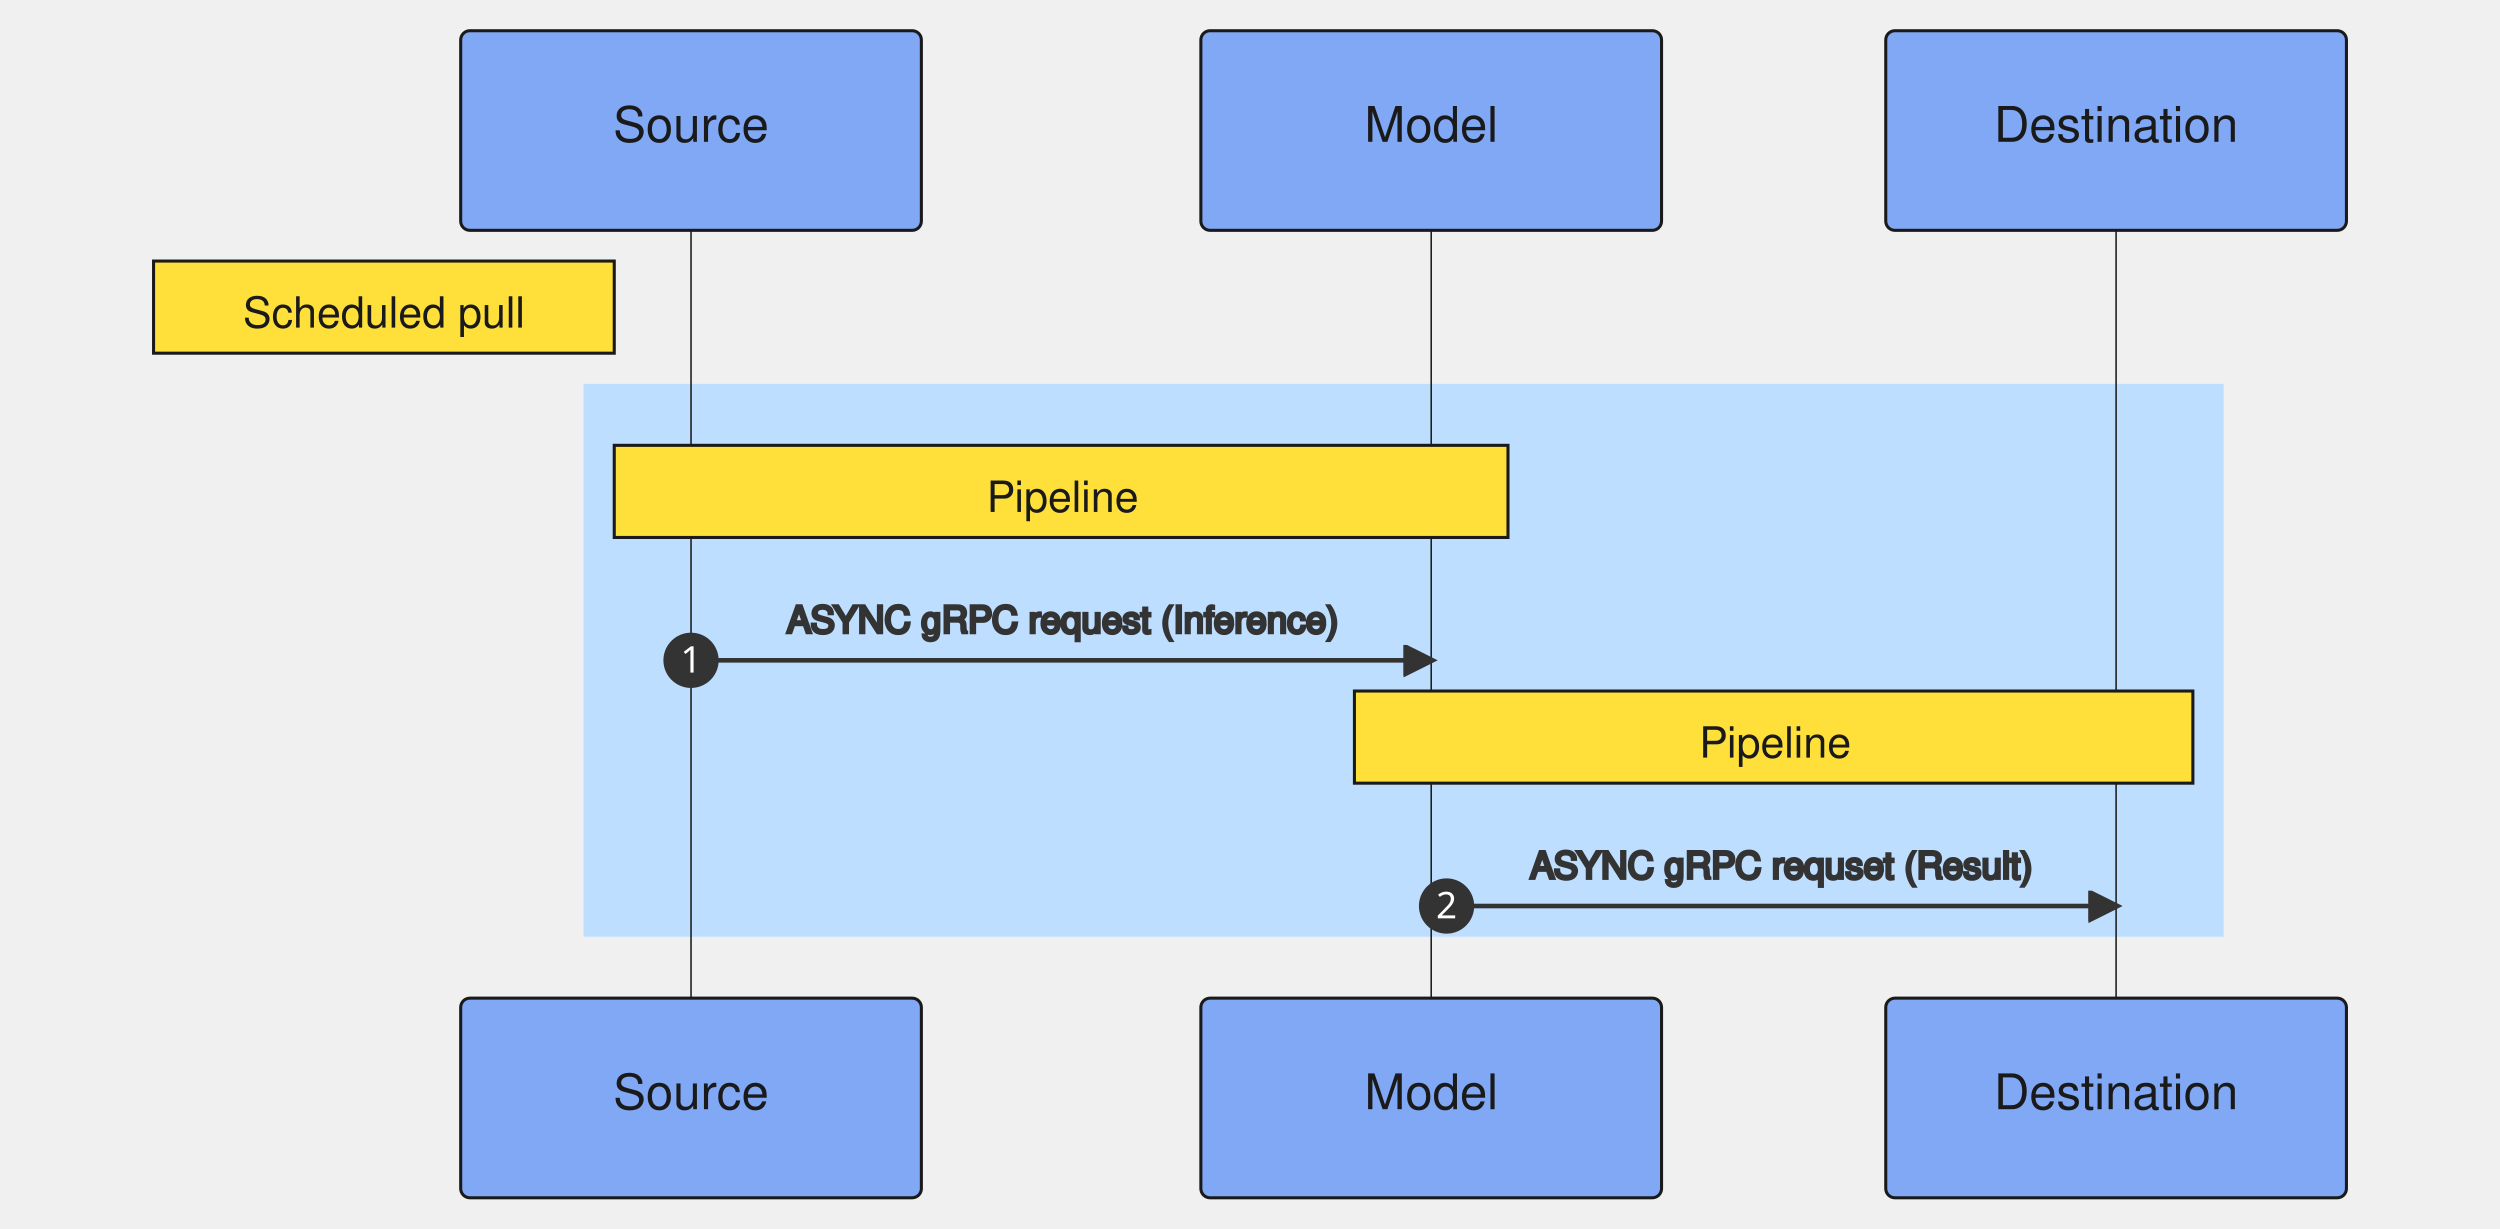
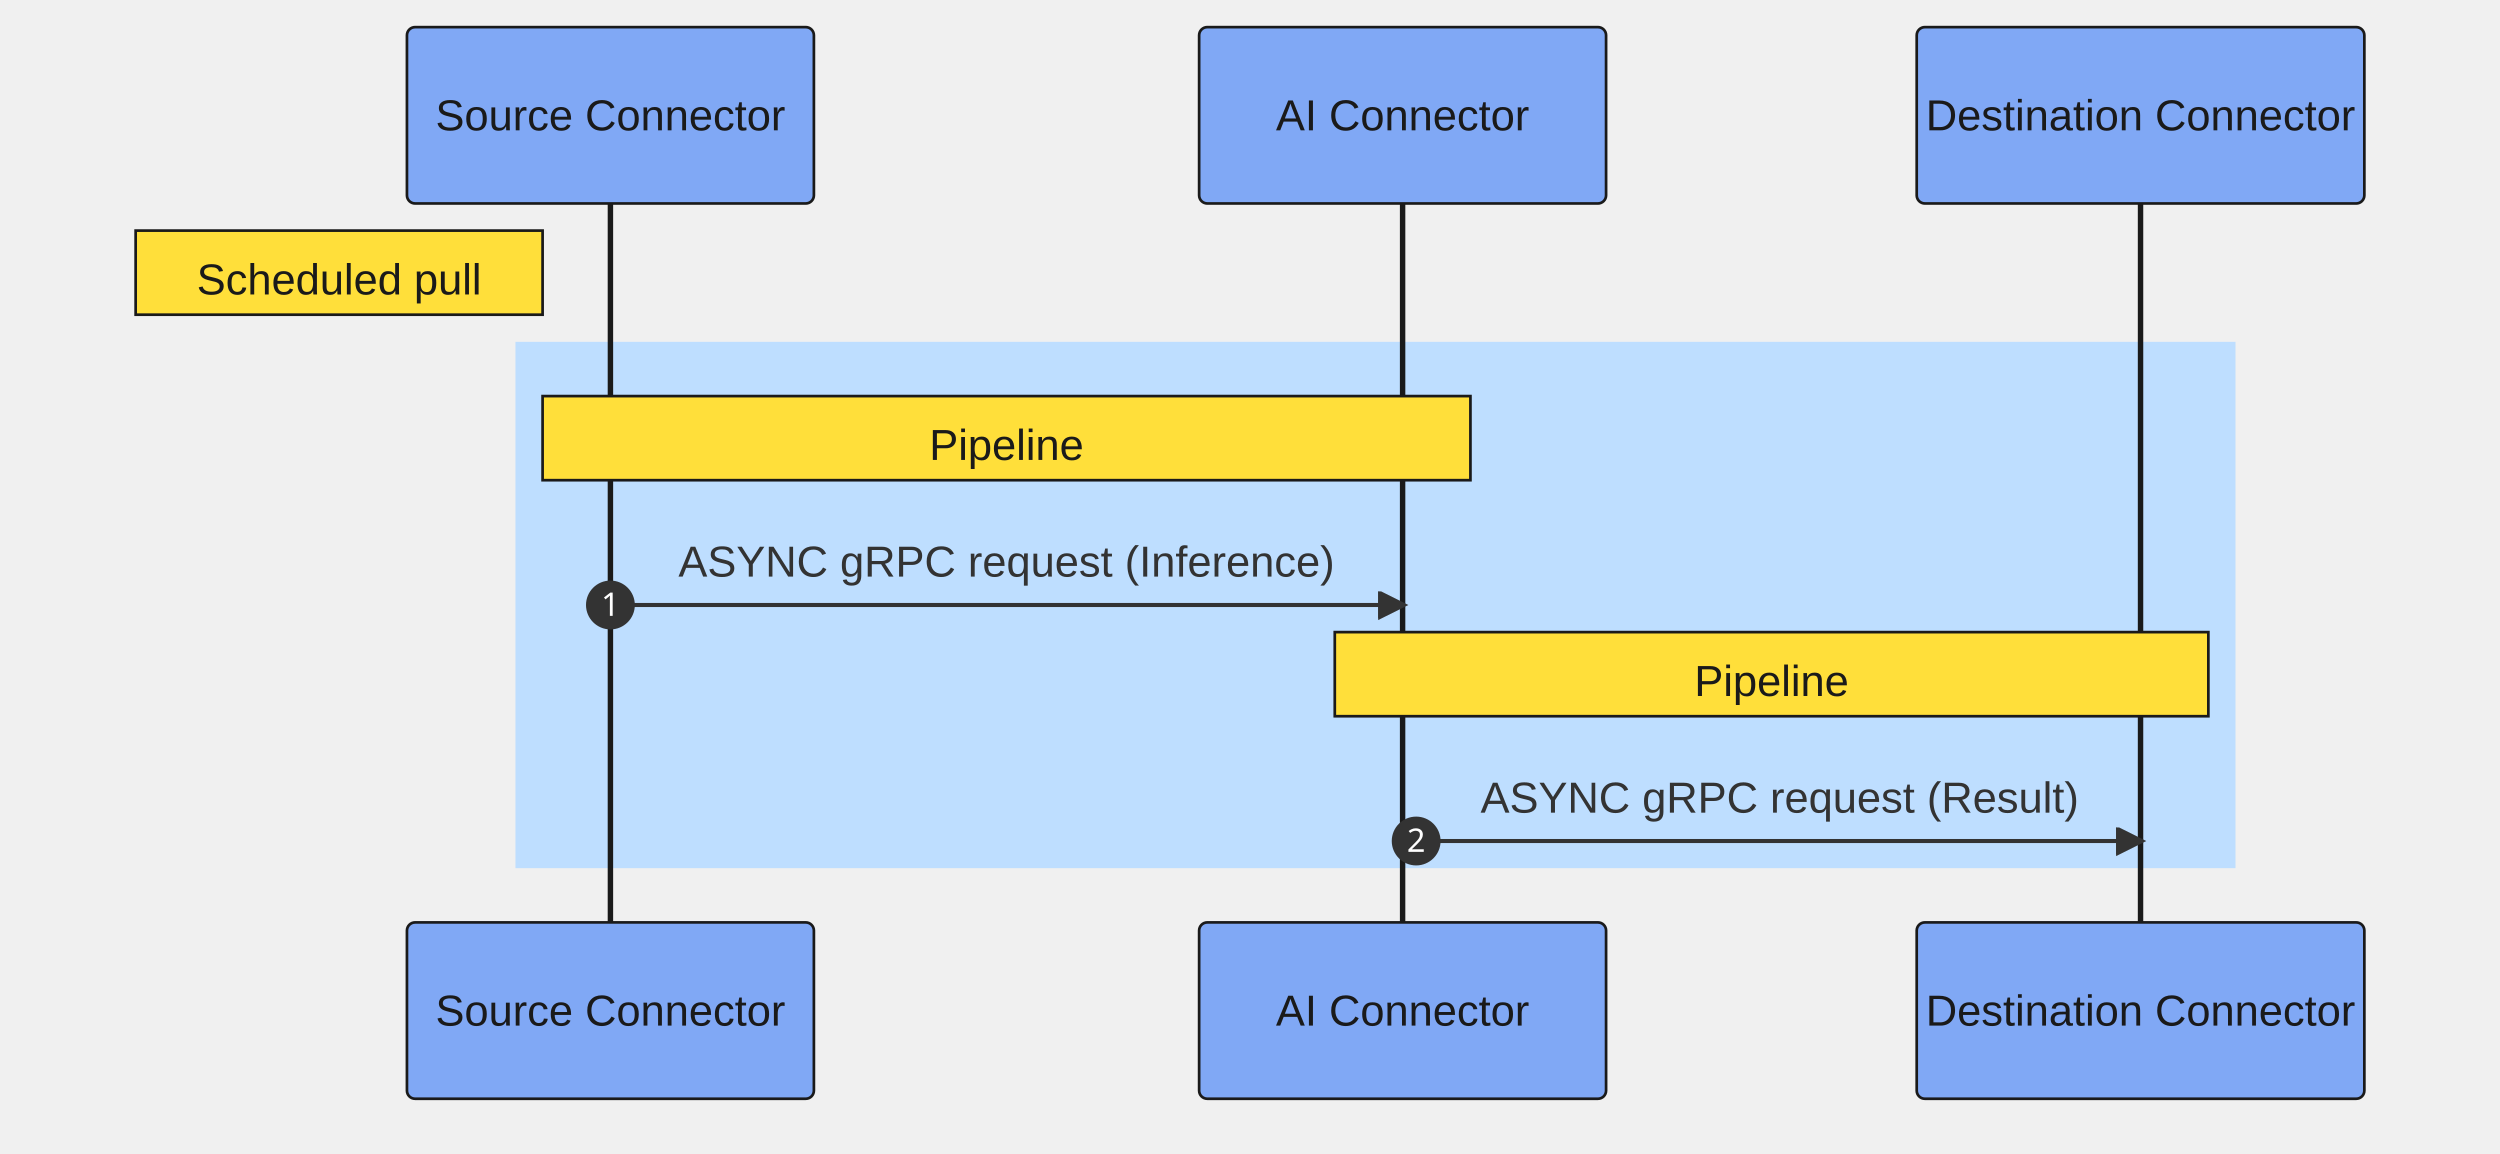
- <svg xmlns="http://www.w3.org/2000/svg" id="mermaid-1659622198386" width="100%" height="400" style="max-width: 814px;" viewBox="-150 -10 814 400">
-   <rect x="40" y="115" fill="rgb(190, 222, 255)" width="534" height="180" class="rect" />
-   <style>#mermaid-1659622198386{background-color:white;}#mermaid-1659622198386{font-family:"trebuchet ms",verdana,arial,sans-serif;font-size:16px;fill:#1A1A1A;}#mermaid-1659622198386 .error-icon{fill:#552222;}#mermaid-1659622198386 .error-text{fill:#552222;stroke:#552222;}#mermaid-1659622198386 .edge-thickness-normal{stroke-width:2px;}#mermaid-1659622198386 .edge-thickness-thick{stroke-width:3.5px;}#mermaid-1659622198386 .edge-pattern-solid{stroke-dasharray:0;}#mermaid-1659622198386 .edge-pattern-dashed{stroke-dasharray:3;}#mermaid-1659622198386 .edge-pattern-dotted{stroke-dasharray:2;}#mermaid-1659622198386 .marker{fill:#1A1A1A;stroke:#1A1A1A;}#mermaid-1659622198386 .marker.cross{stroke:#1A1A1A;}#mermaid-1659622198386 svg{font-family:"trebuchet ms",verdana,arial,sans-serif;font-size:16px;}#mermaid-1659622198386 .actor{stroke:#1A1A1A;fill:#80A8F5;}#mermaid-1659622198386 text.actor &gt; tspan{fill:#1A1A1A;stroke:none;}#mermaid-1659622198386 .actor-line{stroke:#1A1A1A;}#mermaid-1659622198386 .messageLine0{stroke-width:1.5;stroke-dasharray:none;stroke:#333;}#mermaid-1659622198386 .messageLine1{stroke-width:1.5;stroke-dasharray:2,2;stroke:#333;}#mermaid-1659622198386 #arrowhead path{fill:#333;stroke:#333;}#mermaid-1659622198386 .sequenceNumber{fill:#FFFFFF;}#mermaid-1659622198386 #sequencenumber{fill:#333;}#mermaid-1659622198386 #crosshead path{fill:#333;stroke:#333;}#mermaid-1659622198386 .messageText{fill:#333;stroke:#333;}#mermaid-1659622198386 .labelBox{stroke:hsl(259.626,59.777%,87.902%);fill:#ECECFF;}#mermaid-1659622198386 .labelText,#mermaid-1659622198386 .labelText &gt; tspan{fill:black;stroke:none;}#mermaid-1659622198386 .loopText,#mermaid-1659622198386 .loopText &gt; tspan{fill:black;stroke:none;}#mermaid-1659622198386 .loopLine{stroke-width:2px;stroke-dasharray:2,2;stroke:hsl(259.626,59.777%,87.902%);fill:hsl(259.626,59.777%,87.902%);}#mermaid-1659622198386 .note{stroke:#1A1A1A;fill:#FFDF3A;}#mermaid-1659622198386 .noteText,#mermaid-1659622198386 .noteText &gt; tspan{fill:#1A1A1A;stroke:none;}#mermaid-1659622198386 .activation0{fill:#28F67E;stroke:#1A1A1A;}#mermaid-1659622198386 .activation1{fill:#28F67E;stroke:#1A1A1A;}#mermaid-1659622198386 .activation2{fill:#28F67E;stroke:#1A1A1A;}#mermaid-1659622198386:root{--mermaid-font-family:"trebuchet ms",verdana,arial,sans-serif;}</style>
+ <svg xmlns="http://www.w3.org/2000/svg" aria-roledescription="sequence" role="graphics-document document" viewBox="-150 -10 921.5 425" style="max-width: 921.5px; background-color: white;" width="100%" id="my-svg">
+   <rect class="rect" height="194" width="634" fill="rgb(190, 222, 255)" y="116" x="40" />
+   <style>#my-svg{background-color:white;}#my-svg{font-family:"trebuchet ms",verdana,arial,sans-serif;font-size:16px;fill:#1A1A1A;}#my-svg .error-icon{fill:#552222;}#my-svg .error-text{fill:#552222;stroke:#552222;}#my-svg .edge-thickness-normal{stroke-width:2px;}#my-svg .edge-thickness-thick{stroke-width:3.5px;}#my-svg .edge-pattern-solid{stroke-dasharray:0;}#my-svg .edge-pattern-dashed{stroke-dasharray:3;}#my-svg .edge-pattern-dotted{stroke-dasharray:2;}#my-svg .marker{fill:#1A1A1A;stroke:#1A1A1A;}#my-svg .marker.cross{stroke:#1A1A1A;}#my-svg svg{font-family:"trebuchet ms",verdana,arial,sans-serif;font-size:16px;}#my-svg .actor{stroke:#1A1A1A;fill:#80A8F5;}#my-svg text.actor&gt;tspan{fill:#1A1A1A;stroke:none;}#my-svg .actor-line{stroke:#1A1A1A;}#my-svg .messageLine0{stroke-width:1.5;stroke-dasharray:none;stroke:#333;}#my-svg .messageLine1{stroke-width:1.5;stroke-dasharray:2,2;stroke:#333;}#my-svg #arrowhead path{fill:#333;stroke:#333;}#my-svg .sequenceNumber{fill:#FFFFFF;}#my-svg #sequencenumber{fill:#333;}#my-svg #crosshead path{fill:#333;stroke:#333;}#my-svg .messageText{fill:#333;stroke:none;}#my-svg .labelBox{stroke:hsl(259.626, 59.777%, 87.902%);fill:#ECECFF;}#my-svg .labelText,#my-svg .labelText&gt;tspan{fill:black;stroke:none;}#my-svg .loopText,#my-svg .loopText&gt;tspan{fill:black;stroke:none;}#my-svg .loopLine{stroke-width:2px;stroke-dasharray:2,2;stroke:hsl(259.626, 59.777%, 87.902%);fill:hsl(259.626, 59.777%, 87.902%);}#my-svg .note{stroke:#1A1A1A;fill:#FFDF3A;}#my-svg .noteText,#my-svg .noteText&gt;tspan{fill:#1A1A1A;stroke:none;}#my-svg .activation0{fill:#28F67E;stroke:#1A1A1A;}#my-svg .activation1{fill:#28F67E;stroke:#1A1A1A;}#my-svg .activation2{fill:#28F67E;stroke:#1A1A1A;}#my-svg .actorPopupMenu{position:absolute;}#my-svg .actorPopupMenuPanel{position:absolute;fill:#80A8F5;box-shadow:0px 8px 16px 0px rgba(0,0,0,0.2);filter:drop-shadow(3px 5px 2px rgb(0 0 0 / 0.4));}#my-svg .actor-man line{stroke:#1A1A1A;fill:#80A8F5;}#my-svg .actor-man circle,#my-svg line{stroke:#1A1A1A;fill:#80A8F5;stroke-width:2px;}#my-svg :root{--mermaid-font-family:"trebuchet ms",verdana,arial,sans-serif;}</style>
  <g />
+   <defs>
+     <symbol height="24" width="24" id="computer">
+       <path d="M2 2v13h20v-13h-20zm18 11h-16v-9h16v9zm-10.228 6l.466-1h3.524l.467 1h-4.457zm14.228 3h-24l2-6h2.104l-1.33 4h18.45l-1.297-4h2.073l2 6zm-5-10h-14v-7h14v7z" transform="scale(.5)" />
+     </symbol>
+   </defs>
+   <defs>
+     <symbol clip-rule="evenodd" fill-rule="evenodd" id="database">
+       <path d="M12.258.001l.256.004.255.005.253.008.251.01.249.012.247.015.246.016.242.019.241.02.239.023.236.024.233.027.231.028.229.031.225.032.223.034.22.036.217.038.214.04.211.041.208.043.205.045.201.046.198.048.194.05.191.051.187.053.183.054.18.056.175.057.172.059.168.06.163.061.16.063.155.064.15.066.074.033.073.033.071.034.07.034.069.035.068.035.067.035.066.035.064.036.064.036.062.036.06.036.06.037.058.037.058.037.055.038.055.038.053.038.052.038.051.039.05.039.048.039.047.039.045.04.044.04.043.04.041.04.04.041.039.041.037.041.036.041.034.041.033.042.032.042.03.042.029.042.027.042.026.043.024.043.023.043.021.043.02.043.018.044.017.043.015.044.013.044.012.044.011.045.009.044.007.045.006.045.004.045.002.045.001.045v17l-.001.045-.002.045-.004.045-.006.045-.007.045-.009.044-.011.045-.012.044-.013.044-.015.044-.017.043-.018.044-.02.043-.021.043-.023.043-.024.043-.026.043-.027.042-.029.042-.03.042-.032.042-.033.042-.034.041-.036.041-.037.041-.039.041-.04.041-.041.04-.043.04-.044.04-.045.04-.047.039-.048.039-.05.039-.051.039-.052.038-.053.038-.055.038-.055.038-.058.037-.058.037-.06.037-.06.036-.062.036-.064.036-.064.036-.066.035-.067.035-.068.035-.069.035-.07.034-.071.034-.073.033-.074.033-.15.066-.155.064-.16.063-.163.061-.168.06-.172.059-.175.057-.18.056-.183.054-.187.053-.191.051-.194.05-.198.048-.201.046-.205.045-.208.043-.211.041-.214.04-.217.038-.22.036-.223.034-.225.032-.229.031-.231.028-.233.027-.236.024-.239.023-.241.02-.242.019-.246.016-.247.015-.249.012-.251.01-.253.008-.255.005-.256.004-.258.001-.258-.001-.256-.004-.255-.005-.253-.008-.251-.01-.249-.012-.247-.015-.245-.016-.243-.019-.241-.02-.238-.023-.236-.024-.234-.027-.231-.028-.228-.031-.226-.032-.223-.034-.22-.036-.217-.038-.214-.04-.211-.041-.208-.043-.204-.045-.201-.046-.198-.048-.195-.05-.19-.051-.187-.053-.184-.054-.179-.056-.176-.057-.172-.059-.167-.06-.164-.061-.159-.063-.155-.064-.151-.066-.074-.033-.072-.033-.072-.034-.07-.034-.069-.035-.068-.035-.067-.035-.066-.035-.064-.036-.063-.036-.062-.036-.061-.036-.06-.037-.058-.037-.057-.037-.056-.038-.055-.038-.053-.038-.052-.038-.051-.039-.049-.039-.049-.039-.046-.039-.046-.04-.044-.04-.043-.04-.041-.04-.04-.041-.039-.041-.037-.041-.036-.041-.034-.041-.033-.042-.032-.042-.03-.042-.029-.042-.027-.042-.026-.043-.024-.043-.023-.043-.021-.043-.02-.043-.018-.044-.017-.043-.015-.044-.013-.044-.012-.044-.011-.045-.009-.044-.007-.045-.006-.045-.004-.045-.002-.045-.001-.045v-17l.001-.045.002-.045.004-.045.006-.045.007-.045.009-.044.011-.045.012-.044.013-.044.015-.044.017-.043.018-.044.02-.043.021-.043.023-.043.024-.043.026-.043.027-.042.029-.042.03-.042.032-.042.033-.042.034-.041.036-.041.037-.041.039-.041.04-.041.041-.04.043-.04.044-.04.046-.04.046-.039.049-.039.049-.039.051-.039.052-.038.053-.038.055-.038.056-.038.057-.037.058-.037.06-.037.061-.036.062-.036.063-.036.064-.036.066-.035.067-.035.068-.035.069-.035.07-.034.072-.034.072-.033.074-.033.151-.066.155-.064.159-.063.164-.061.167-.06.172-.059.176-.057.179-.056.184-.054.187-.053.19-.051.195-.05.198-.048.201-.046.204-.045.208-.043.211-.041.214-.04.217-.038.22-.036.223-.034.226-.032.228-.031.231-.028.234-.027.236-.024.238-.023.241-.02.243-.019.245-.016.247-.015.249-.012.251-.01.253-.008.255-.005.256-.004.258-.001.258.001zm-9.258 20.499v.01l.001.021.003.021.004.022.005.021.006.022.007.022.009.023.01.022.011.023.012.023.013.023.015.023.016.024.017.023.018.024.019.024.021.024.022.025.023.024.024.025.052.049.056.05.061.051.066.051.07.051.075.051.079.052.084.052.088.052.092.052.097.052.102.051.105.052.11.052.114.051.119.051.123.051.127.05.131.05.135.05.139.048.144.049.147.047.152.047.155.047.16.045.163.045.167.043.171.043.176.041.178.041.183.039.187.039.19.037.194.035.197.035.202.033.204.031.209.03.212.029.216.027.219.025.222.024.226.021.23.02.233.018.236.016.24.015.243.012.246.01.249.008.253.005.256.004.259.001.26-.001.257-.004.254-.005.25-.008.247-.011.244-.012.241-.014.237-.016.233-.018.231-.021.226-.021.224-.024.22-.026.216-.027.212-.028.21-.031.205-.031.202-.034.198-.034.194-.036.191-.037.187-.039.183-.04.179-.04.175-.042.172-.043.168-.044.163-.045.16-.046.155-.046.152-.047.148-.048.143-.049.139-.049.136-.05.131-.05.126-.05.123-.051.118-.052.114-.051.11-.052.106-.052.101-.052.096-.052.092-.052.088-.053.083-.051.079-.052.074-.052.07-.051.065-.051.06-.051.056-.05.051-.05.023-.024.023-.025.021-.024.02-.024.019-.024.018-.024.017-.024.015-.023.014-.024.013-.023.012-.023.01-.023.01-.022.008-.022.006-.022.006-.022.004-.022.004-.021.001-.021.001-.021v-4.127l-.077.055-.08.053-.083.054-.085.053-.087.052-.09.052-.093.051-.095.05-.097.05-.1.049-.102.049-.105.048-.106.047-.109.047-.111.046-.114.045-.115.045-.118.044-.12.043-.122.042-.124.042-.126.041-.128.04-.13.04-.132.038-.134.038-.135.037-.138.037-.139.035-.142.035-.143.034-.144.033-.147.032-.148.031-.15.03-.151.03-.153.029-.154.027-.156.027-.158.026-.159.025-.161.024-.162.023-.163.022-.165.021-.166.02-.167.019-.169.018-.169.017-.171.016-.173.015-.173.014-.175.013-.175.012-.177.011-.178.01-.179.008-.179.008-.181.006-.182.005-.182.004-.184.003-.184.002h-.37l-.184-.002-.184-.003-.182-.004-.182-.005-.181-.006-.179-.008-.179-.008-.178-.01-.176-.011-.176-.012-.175-.013-.173-.014-.172-.015-.171-.016-.17-.017-.169-.018-.167-.019-.166-.02-.165-.021-.163-.022-.162-.023-.161-.024-.159-.025-.157-.026-.156-.027-.155-.027-.153-.029-.151-.03-.15-.03-.148-.031-.146-.032-.145-.033-.143-.034-.141-.035-.14-.035-.137-.037-.136-.037-.134-.038-.132-.038-.13-.04-.128-.04-.126-.041-.124-.042-.122-.042-.12-.044-.117-.043-.116-.045-.113-.045-.112-.046-.109-.047-.106-.047-.105-.048-.102-.049-.1-.049-.097-.05-.095-.05-.093-.052-.09-.051-.087-.052-.085-.053-.083-.054-.08-.054-.077-.054v4.127zm0-5.654v.011l.001.021.003.021.004.021.005.022.006.022.007.022.009.022.01.022.011.023.012.023.013.023.015.024.016.023.017.024.018.024.019.024.021.024.022.024.023.025.024.024.052.05.056.05.061.05.066.051.07.051.075.052.079.051.084.052.088.052.092.052.097.052.102.052.105.052.11.051.114.051.119.052.123.05.127.051.131.05.135.049.139.049.144.048.147.048.152.047.155.046.16.045.163.045.167.044.171.042.176.042.178.04.183.04.187.038.19.037.194.036.197.034.202.033.204.032.209.03.212.028.216.027.219.025.222.024.226.022.23.02.233.018.236.016.24.014.243.012.246.01.249.008.253.006.256.003.259.001.26-.001.257-.003.254-.006.25-.008.247-.01.244-.012.241-.015.237-.016.233-.018.231-.02.226-.022.224-.024.22-.025.216-.027.212-.029.21-.03.205-.032.202-.033.198-.035.194-.036.191-.037.187-.039.183-.039.179-.041.175-.042.172-.043.168-.044.163-.045.16-.045.155-.047.152-.047.148-.048.143-.048.139-.05.136-.049.131-.05.126-.051.123-.051.118-.051.114-.052.11-.052.106-.052.101-.052.096-.052.092-.052.088-.052.083-.052.079-.052.074-.051.07-.052.065-.051.06-.05.056-.051.051-.049.023-.025.023-.024.021-.025.02-.024.019-.024.018-.024.017-.024.015-.023.014-.023.013-.024.012-.022.01-.023.01-.023.008-.022.006-.022.006-.022.004-.021.004-.022.001-.021.001-.021v-4.139l-.077.054-.08.054-.083.054-.085.052-.087.053-.09.051-.093.051-.095.051-.097.05-.1.049-.102.049-.105.048-.106.047-.109.047-.111.046-.114.045-.115.044-.118.044-.12.044-.122.042-.124.042-.126.041-.128.04-.13.039-.132.039-.134.038-.135.037-.138.036-.139.036-.142.035-.143.033-.144.033-.147.033-.148.031-.15.03-.151.03-.153.028-.154.028-.156.027-.158.026-.159.025-.161.024-.162.023-.163.022-.165.021-.166.02-.167.019-.169.018-.169.017-.171.016-.173.015-.173.014-.175.013-.175.012-.177.011-.178.009-.179.009-.179.007-.181.007-.182.005-.182.004-.184.003-.184.002h-.37l-.184-.002-.184-.003-.182-.004-.182-.005-.181-.007-.179-.007-.179-.009-.178-.009-.176-.011-.176-.012-.175-.013-.173-.014-.172-.015-.171-.016-.17-.017-.169-.018-.167-.019-.166-.02-.165-.021-.163-.022-.162-.023-.161-.024-.159-.025-.157-.026-.156-.027-.155-.028-.153-.028-.151-.03-.15-.03-.148-.031-.146-.033-.145-.033-.143-.033-.141-.035-.14-.036-.137-.036-.136-.037-.134-.038-.132-.039-.13-.039-.128-.04-.126-.041-.124-.042-.122-.043-.12-.043-.117-.044-.116-.044-.113-.046-.112-.046-.109-.046-.106-.047-.105-.048-.102-.049-.1-.049-.097-.05-.095-.051-.093-.051-.09-.051-.087-.053-.085-.052-.083-.054-.08-.054-.077-.054v4.139zm0-5.666v.011l.001.02.003.022.004.021.005.022.006.021.007.022.009.023.01.022.011.023.012.023.013.023.015.023.016.024.017.024.018.023.019.024.021.025.022.024.023.024.024.025.052.05.056.05.061.05.066.051.07.051.075.052.079.051.084.052.088.052.092.052.097.052.102.052.105.051.11.052.114.051.119.051.123.051.127.05.131.05.135.05.139.049.144.048.147.048.152.047.155.046.16.045.163.045.167.043.171.043.176.042.178.04.183.04.187.038.19.037.194.036.197.034.202.033.204.032.209.03.212.028.216.027.219.025.222.024.226.021.23.02.233.018.236.017.24.014.243.012.246.01.249.008.253.006.256.003.259.001.26-.001.257-.003.254-.006.25-.008.247-.01.244-.013.241-.014.237-.016.233-.018.231-.02.226-.022.224-.024.22-.025.216-.027.212-.029.21-.03.205-.032.202-.033.198-.035.194-.036.191-.037.187-.039.183-.039.179-.041.175-.042.172-.043.168-.044.163-.045.16-.045.155-.047.152-.047.148-.048.143-.049.139-.049.136-.049.131-.051.126-.05.123-.051.118-.052.114-.051.11-.052.106-.052.101-.052.096-.052.092-.052.088-.052.083-.052.079-.052.074-.052.07-.051.065-.051.06-.051.056-.05.051-.049.023-.025.023-.025.021-.024.02-.024.019-.024.018-.024.017-.024.015-.023.014-.024.013-.023.012-.023.01-.022.01-.023.008-.022.006-.022.006-.022.004-.022.004-.021.001-.021.001-.021v-4.153l-.077.054-.08.054-.083.053-.085.053-.087.053-.09.051-.093.051-.095.051-.097.05-.1.049-.102.048-.105.048-.106.048-.109.046-.111.046-.114.046-.115.044-.118.044-.12.043-.122.043-.124.042-.126.041-.128.04-.13.039-.132.039-.134.038-.135.037-.138.036-.139.036-.142.034-.143.034-.144.033-.147.032-.148.032-.15.03-.151.03-.153.028-.154.028-.156.027-.158.026-.159.024-.161.024-.162.023-.163.023-.165.021-.166.02-.167.019-.169.018-.169.017-.171.016-.173.015-.173.014-.175.013-.175.012-.177.01-.178.01-.179.009-.179.007-.181.006-.182.006-.182.004-.184.003-.184.001-.185.001-.185-.001-.184-.001-.184-.003-.182-.004-.182-.006-.181-.006-.179-.007-.179-.009-.178-.01-.176-.01-.176-.012-.175-.013-.173-.014-.172-.015-.171-.016-.17-.017-.169-.018-.167-.019-.166-.02-.165-.021-.163-.023-.162-.023-.161-.024-.159-.024-.157-.026-.156-.027-.155-.028-.153-.028-.151-.03-.15-.03-.148-.032-.146-.032-.145-.033-.143-.034-.141-.034-.14-.036-.137-.036-.136-.037-.134-.038-.132-.039-.13-.039-.128-.041-.126-.041-.124-.041-.122-.043-.12-.043-.117-.044-.116-.044-.113-.046-.112-.046-.109-.046-.106-.048-.105-.048-.102-.048-.1-.05-.097-.049-.095-.051-.093-.051-.09-.052-.087-.052-.085-.053-.083-.053-.08-.054-.077-.054v4.153zm8.74-8.179l-.257.004-.254.005-.25.008-.247.011-.244.012-.241.014-.237.016-.233.018-.231.021-.226.022-.224.023-.22.026-.216.027-.212.028-.21.031-.205.032-.202.033-.198.034-.194.036-.191.038-.187.038-.183.04-.179.041-.175.042-.172.043-.168.043-.163.045-.16.046-.155.046-.152.048-.148.048-.143.048-.139.049-.136.05-.131.05-.126.051-.123.051-.118.051-.114.052-.11.052-.106.052-.101.052-.096.052-.092.052-.088.052-.083.052-.079.052-.074.051-.07.052-.065.051-.06.05-.056.05-.051.05-.023.025-.023.024-.021.024-.02.025-.019.024-.018.024-.017.023-.015.024-.014.023-.013.023-.012.023-.01.023-.01.022-.008.022-.006.023-.006.021-.004.022-.004.021-.001.021-.001.021.001.021.001.021.004.021.004.022.006.021.006.023.008.022.01.022.01.023.012.023.013.023.014.023.015.024.017.023.018.024.019.024.02.025.021.024.023.024.023.025.051.05.056.05.06.05.065.051.07.052.074.051.079.052.083.052.088.052.092.052.096.052.101.052.106.052.11.052.114.052.118.051.123.051.126.051.131.05.136.05.139.049.143.048.148.048.152.048.155.046.16.046.163.045.168.043.172.043.175.042.179.041.183.04.187.038.191.038.194.036.198.034.202.033.205.032.21.031.212.028.216.027.22.026.224.023.226.022.231.021.233.018.237.016.241.014.244.012.247.011.25.008.254.005.257.004.26.001.26-.001.257-.004.254-.005.25-.008.247-.011.244-.012.241-.014.237-.016.233-.018.231-.021.226-.022.224-.023.22-.026.216-.027.212-.028.21-.031.205-.032.202-.033.198-.034.194-.036.191-.038.187-.038.183-.04.179-.041.175-.042.172-.043.168-.043.163-.045.16-.046.155-.046.152-.048.148-.048.143-.048.139-.049.136-.05.131-.05.126-.051.123-.051.118-.051.114-.052.11-.052.106-.052.101-.052.096-.052.092-.052.088-.052.083-.052.079-.052.074-.051.07-.052.065-.051.06-.05.056-.05.051-.05.023-.025.023-.024.021-.024.02-.025.019-.024.018-.024.017-.023.015-.024.014-.023.013-.023.012-.023.01-.023.01-.022.008-.022.006-.023.006-.021.004-.022.004-.021.001-.021.001-.021-.001-.021-.001-.021-.004-.021-.004-.022-.006-.021-.006-.023-.008-.022-.01-.022-.01-.023-.012-.023-.013-.023-.014-.023-.015-.024-.017-.023-.018-.024-.019-.024-.02-.025-.021-.024-.023-.024-.023-.025-.051-.05-.056-.05-.06-.05-.065-.051-.07-.052-.074-.051-.079-.052-.083-.052-.088-.052-.092-.052-.096-.052-.101-.052-.106-.052-.11-.052-.114-.052-.118-.051-.123-.051-.126-.051-.131-.05-.136-.05-.139-.049-.143-.048-.148-.048-.152-.048-.155-.046-.16-.046-.163-.045-.168-.043-.172-.043-.175-.042-.179-.041-.183-.04-.187-.038-.191-.038-.194-.036-.198-.034-.202-.033-.205-.032-.21-.031-.212-.028-.216-.027-.22-.026-.224-.023-.226-.022-.231-.021-.233-.018-.237-.016-.241-.014-.244-.012-.247-.011-.25-.008-.254-.005-.257-.004-.26-.001-.26.001z" transform="scale(.5)" />
+     </symbol>
+   </defs>
+   <defs>
+     <symbol height="24" width="24" id="clock">
+       <path d="M12 2c5.514 0 10 4.486 10 10s-4.486 10-10 10-10-4.486-10-10 4.486-10 10-10zm0-2c-6.627 0-12 5.373-12 12s5.373 12 12 12 12-5.373 12-12-5.373-12-12-12zm5.848 12.459c.202.038.202.333.001.372-1.907.361-6.045 1.111-6.547 1.111-.719 0-1.301-.582-1.301-1.301 0-.512.77-5.447 1.125-7.445.034-.192.312-.181.343.014l.985 6.238 5.394 1.011z" transform="scale(.5)" />
+     </symbol>
+   </defs>
  <g>
-     <line id="actor0" x1="75" y1="5" x2="75" y2="380" class="actor-line" stroke-width="0.5px" stroke="#999" />
-     <rect x="0" y="0" fill="#eaeaea" stroke="#666" width="150" height="65" rx="3" ry="3" class="actor" />
-     <text x="75" y="32.5" dominant-baseline="central" alignment-baseline="central" class="actor" style="text-anchor: middle; font-size: 16px; font-weight: 400; font-family: &quot;IBM Plex Sans&quot;, &quot;IBM Plex Mono&quot;, Helvetica, Arial, sans-serif;">
-       <tspan x="75" dy="0">Source</tspan>
-     </text>
+     <line stroke="#999" stroke-width="0.5px" class="200" y2="350" x2="75" y1="5" x1="75" id="actor0" />
+     <g id="root-0">
+       <rect class="actor" ry="3" rx="3" height="65" width="150" stroke="#666" fill="#eaeaea" y="0" x="0" />
+       <text style="text-anchor: middle; font-size: 16px; font-weight: 400;" class="actor" alignment-baseline="central" dominant-baseline="central" y="32.5" x="75">
+         <tspan dy="0" x="75">Source Connector</tspan>
+       </text>
+     </g>
  </g>
  <g>
-     <line id="actor1" x1="316" y1="5" x2="316" y2="380" class="actor-line" stroke-width="0.5px" stroke="#999" />
-     <rect x="241" y="0" fill="#eaeaea" stroke="#666" width="150" height="65" rx="3" ry="3" class="actor" />
-     <text x="316" y="32.5" dominant-baseline="central" alignment-baseline="central" class="actor" style="text-anchor: middle; font-size: 16px; font-weight: 400; font-family: &quot;IBM Plex Sans&quot;, &quot;IBM Plex Mono&quot;, Helvetica, Arial, sans-serif;">
-       <tspan x="316" dy="0">Model</tspan>
-     </text>
+     <line stroke="#999" stroke-width="0.5px" class="200" y2="350" x2="367" y1="5" x1="367" id="actor1" />
+     <g id="root-1">
+       <rect class="actor" ry="3" rx="3" height="65" width="150" stroke="#666" fill="#eaeaea" y="0" x="292" />
+       <text style="text-anchor: middle; font-size: 16px; font-weight: 400;" class="actor" alignment-baseline="central" dominant-baseline="central" y="32.5" x="367">
+         <tspan dy="0" x="367">AI Connector</tspan>
+       </text>
+     </g>
  </g>
  <g>
-     <line id="actor2" x1="539" y1="5" x2="539" y2="380" class="actor-line" stroke-width="0.5px" stroke="#999" />
-     <rect x="464" y="0" fill="#eaeaea" stroke="#666" width="150" height="65" rx="3" ry="3" class="actor" />
-     <text x="539" y="32.5" dominant-baseline="central" alignment-baseline="central" class="actor" style="text-anchor: middle; font-size: 16px; font-weight: 400; font-family: &quot;IBM Plex Sans&quot;, &quot;IBM Plex Mono&quot;, Helvetica, Arial, sans-serif;">
-       <tspan x="539" dy="0">Destination</tspan>
-     </text>
+     <line stroke="#999" stroke-width="0.5px" class="200" y2="350" x2="639" y1="5" x1="639" id="actor2" />
+     <g id="root-2">
+       <rect class="actor" ry="3" rx="3" height="65" width="165" stroke="#666" fill="#eaeaea" y="0" x="556.5" />
+       <text style="text-anchor: middle; font-size: 16px; font-weight: 400;" class="actor" alignment-baseline="central" dominant-baseline="central" y="32.5" x="639">
+         <tspan dy="0" x="639">Destination Connector</tspan>
+       </text>
+     </g>
  </g>
  <defs>
-     <marker id="arrowhead" refX="9" refY="5" markerUnits="userSpaceOnUse" markerWidth="12" markerHeight="12" orient="auto">
+     <marker orient="auto" markerHeight="12" markerWidth="12" markerUnits="userSpaceOnUse" refY="5" refX="9" id="arrowhead">
      <path d="M 0 0 L 10 5 L 0 10 z" />
    </marker>
  </defs>
  <defs>
-     <marker id="crosshead" markerWidth="15" markerHeight="8" orient="auto" refX="16" refY="4">
-       <path fill="black" stroke="#000000" stroke-width="1px" d="M 9,2 V 6 L16,4 Z" style="stroke-dasharray: 0, 0;" />
-       <path fill="none" stroke="#000000" stroke-width="1px" d="M 0,1 L 6,7 M 6,1 L 0,7" style="stroke-dasharray: 0, 0;" />
+     <marker refY="5" refX="4" orient="auto" markerHeight="8" markerWidth="15" id="crosshead">
+       <path style="stroke-dasharray: 0, 0;" d="M 1,2 L 6,7 M 6,2 L 1,7" stroke-width="1pt" stroke="#000000" fill="none" />
    </marker>
  </defs>
  <defs>
-     <marker id="filled-head" refX="18" refY="7" markerWidth="20" markerHeight="28" orient="auto">
+     <marker orient="auto" markerHeight="28" markerWidth="20" refY="7" refX="18" id="filled-head">
      <path d="M 18,7 L9,13 L14,7 L9,1 Z" />
    </marker>
  </defs>
  <defs>
-     <marker id="sequencenumber" refX="15" refY="15" markerWidth="60" markerHeight="40" orient="auto">
-       <circle cx="15" cy="15" r="6" />
+     <marker orient="auto" markerHeight="40" markerWidth="60" refY="15" refX="15" id="sequencenumber">
+       <circle r="6" cy="15" cx="15" />
    </marker>
  </defs>
  <g>
-     <rect x="-100" y="75" fill="#EDF2AE" stroke="#666" width="150" height="30" rx="0" ry="0" class="note" />
-     <text x="-25" y="78" text-anchor="middle" dominant-baseline="middle" alignment-baseline="middle" class="noteText" dy="1em" style="font-family: &quot;IBM Plex Sans&quot;, Helvetica, Arial, sans-serif; font-size: 14px; font-weight: 400;">
+     <rect class="note" ry="0" rx="0" height="31" width="150" stroke="#666" fill="#EDF2AE" y="75" x="-100" />
+     <text style="font-size: 16px; font-weight: 400;" dy="1em" class="noteText" alignment-baseline="middle" dominant-baseline="middle" text-anchor="middle" y="78" x="-25">
      <tspan x="-25">Scheduled pull</tspan>
    </text>
  </g>
  <g>
-     <rect x="50" y="135" fill="#EDF2AE" stroke="#666" width="291" height="30" rx="0" ry="0" class="note" />
-     <text x="196" y="138" text-anchor="middle" dominant-baseline="middle" alignment-baseline="middle" class="noteText" dy="1em" style="font-family: &quot;IBM Plex Sans&quot;, Helvetica, Arial, sans-serif; font-size: 14px; font-weight: 400;">
-       <tspan x="196">Pipeline</tspan>
+     <rect class="note" ry="0" rx="0" height="31" width="342" stroke="#666" fill="#EDF2AE" y="136" x="50" />
+     <text style="font-size: 16px; font-weight: 400;" dy="1em" class="noteText" alignment-baseline="middle" dominant-baseline="middle" text-anchor="middle" y="139" x="221">
+       <tspan x="221">Pipeline</tspan>
    </text>
  </g>
-   <text x="196" y="180" text-anchor="middle" dominant-baseline="middle" alignment-baseline="middle" class="messageText" dy="1em" style="font-family: &quot;IBM Plex Sans&quot;, Helvetica, Arial, sans-serif; font-size: 12px; font-weight: 100;">ASYNC gRPC request (Inference)</text>
-   <line x1="75" y1="205" x2="316" y2="205" class="messageLine0" stroke-width="2" stroke="none" marker-end="url(#arrowhead)" marker-start="url(#sequencenumber)" style="fill: none;" />
-   <text x="75" y="209" font-family="sans-serif" font-size="12px" text-anchor="middle" textLength="16px" class="sequenceNumber">1</text>
  <g />
  <g>
-     <rect x="291" y="215" fill="#EDF2AE" stroke="#666" width="273" height="30" rx="0" ry="0" class="note" />
-     <text x="428" y="218" text-anchor="middle" dominant-baseline="middle" alignment-baseline="middle" class="noteText" dy="1em" style="font-family: &quot;IBM Plex Sans&quot;, Helvetica, Arial, sans-serif; font-size: 14px; font-weight: 400;">
-       <tspan x="428">Pipeline</tspan>
+     <rect class="note" ry="0" rx="0" height="31" width="322" stroke="#666" fill="#EDF2AE" y="223" x="342" />
+     <text style="font-size: 16px; font-weight: 400;" dy="1em" class="noteText" alignment-baseline="middle" dominant-baseline="middle" text-anchor="middle" y="226" x="503">
+       <tspan x="503">Pipeline</tspan>
    </text>
  </g>
-   <text x="430" y="260" text-anchor="middle" dominant-baseline="middle" alignment-baseline="middle" class="messageText" dy="1em" style="font-family: &quot;IBM Plex Sans&quot;, Helvetica, Arial, sans-serif; font-size: 12px; font-weight: 100;">ASYNC gRPC requset (Result)</text>
-   <line x1="321" y1="285" x2="539" y2="285" class="messageLine0" stroke-width="2" stroke="none" marker-end="url(#arrowhead)" marker-start="url(#sequencenumber)" style="fill: none;" />
-   <text x="321" y="289" font-family="sans-serif" font-size="12px" text-anchor="middle" textLength="16px" class="sequenceNumber">2</text>
  <g />
+   <text style="font-size: 16px; font-weight: 100;" dy="1em" class="messageText" alignment-baseline="middle" dominant-baseline="middle" text-anchor="middle" y="182" x="221">ASYNC gRPC request (Inference)</text>
+   <line style="fill: none;" marker-start="url(#sequencenumber)" marker-end="url(#arrowhead)" stroke="none" stroke-width="2" class="messageLine0" y2="213" x2="367" y1="213" x1="75" />
+   <text class="sequenceNumber" text-anchor="middle" font-size="12px" font-family="sans-serif" y="217" x="75">1</text>
+   <text style="font-size: 16px; font-weight: 100;" dy="1em" class="messageText" alignment-baseline="middle" dominant-baseline="middle" text-anchor="middle" y="269" x="506">ASYNC gRPC request (Result)</text>
+   <line style="fill: none;" marker-start="url(#sequencenumber)" marker-end="url(#arrowhead)" stroke="none" stroke-width="2" class="messageLine0" y2="300" x2="639" y1="300" x1="372" />
+   <text class="sequenceNumber" text-anchor="middle" font-size="12px" font-family="sans-serif" y="304" x="372">2</text>
  <g>
-     <rect x="0" y="315" fill="#eaeaea" stroke="#666" width="150" height="65" rx="3" ry="3" class="actor" />
-     <text x="75" y="347.5" dominant-baseline="central" alignment-baseline="central" class="actor" style="text-anchor: middle; font-size: 16px; font-weight: 400; font-family: &quot;IBM Plex Sans&quot;, &quot;IBM Plex Mono&quot;, Helvetica, Arial, sans-serif;">
-       <tspan x="75" dy="0">Source</tspan>
+     <rect class="actor" ry="3" rx="3" height="65" width="150" stroke="#666" fill="#eaeaea" y="330" x="0" />
+     <text style="text-anchor: middle; font-size: 16px; font-weight: 400;" class="actor" alignment-baseline="central" dominant-baseline="central" y="362.5" x="75">
+       <tspan dy="0" x="75">Source Connector</tspan>
    </text>
  </g>
  <g>
-     <rect x="241" y="315" fill="#eaeaea" stroke="#666" width="150" height="65" rx="3" ry="3" class="actor" />
-     <text x="316" y="347.5" dominant-baseline="central" alignment-baseline="central" class="actor" style="text-anchor: middle; font-size: 16px; font-weight: 400; font-family: &quot;IBM Plex Sans&quot;, &quot;IBM Plex Mono&quot;, Helvetica, Arial, sans-serif;">
-       <tspan x="316" dy="0">Model</tspan>
+     <rect class="actor" ry="3" rx="3" height="65" width="150" stroke="#666" fill="#eaeaea" y="330" x="292" />
+     <text style="text-anchor: middle; font-size: 16px; font-weight: 400;" class="actor" alignment-baseline="central" dominant-baseline="central" y="362.5" x="367">
+       <tspan dy="0" x="367">AI Connector</tspan>
    </text>
  </g>
  <g>
-     <rect x="464" y="315" fill="#eaeaea" stroke="#666" width="150" height="65" rx="3" ry="3" class="actor" />
-     <text x="539" y="347.5" dominant-baseline="central" alignment-baseline="central" class="actor" style="text-anchor: middle; font-size: 16px; font-weight: 400; font-family: &quot;IBM Plex Sans&quot;, &quot;IBM Plex Mono&quot;, Helvetica, Arial, sans-serif;">
-       <tspan x="539" dy="0">Destination</tspan>
+     <rect class="actor" ry="3" rx="3" height="65" width="165" stroke="#666" fill="#eaeaea" y="330" x="556.5" />
+     <text style="text-anchor: middle; font-size: 16px; font-weight: 400;" class="actor" alignment-baseline="central" dominant-baseline="central" y="362.5" x="639">
+       <tspan dy="0" x="639">Destination Connector</tspan>
    </text>
  </g>
</svg>
